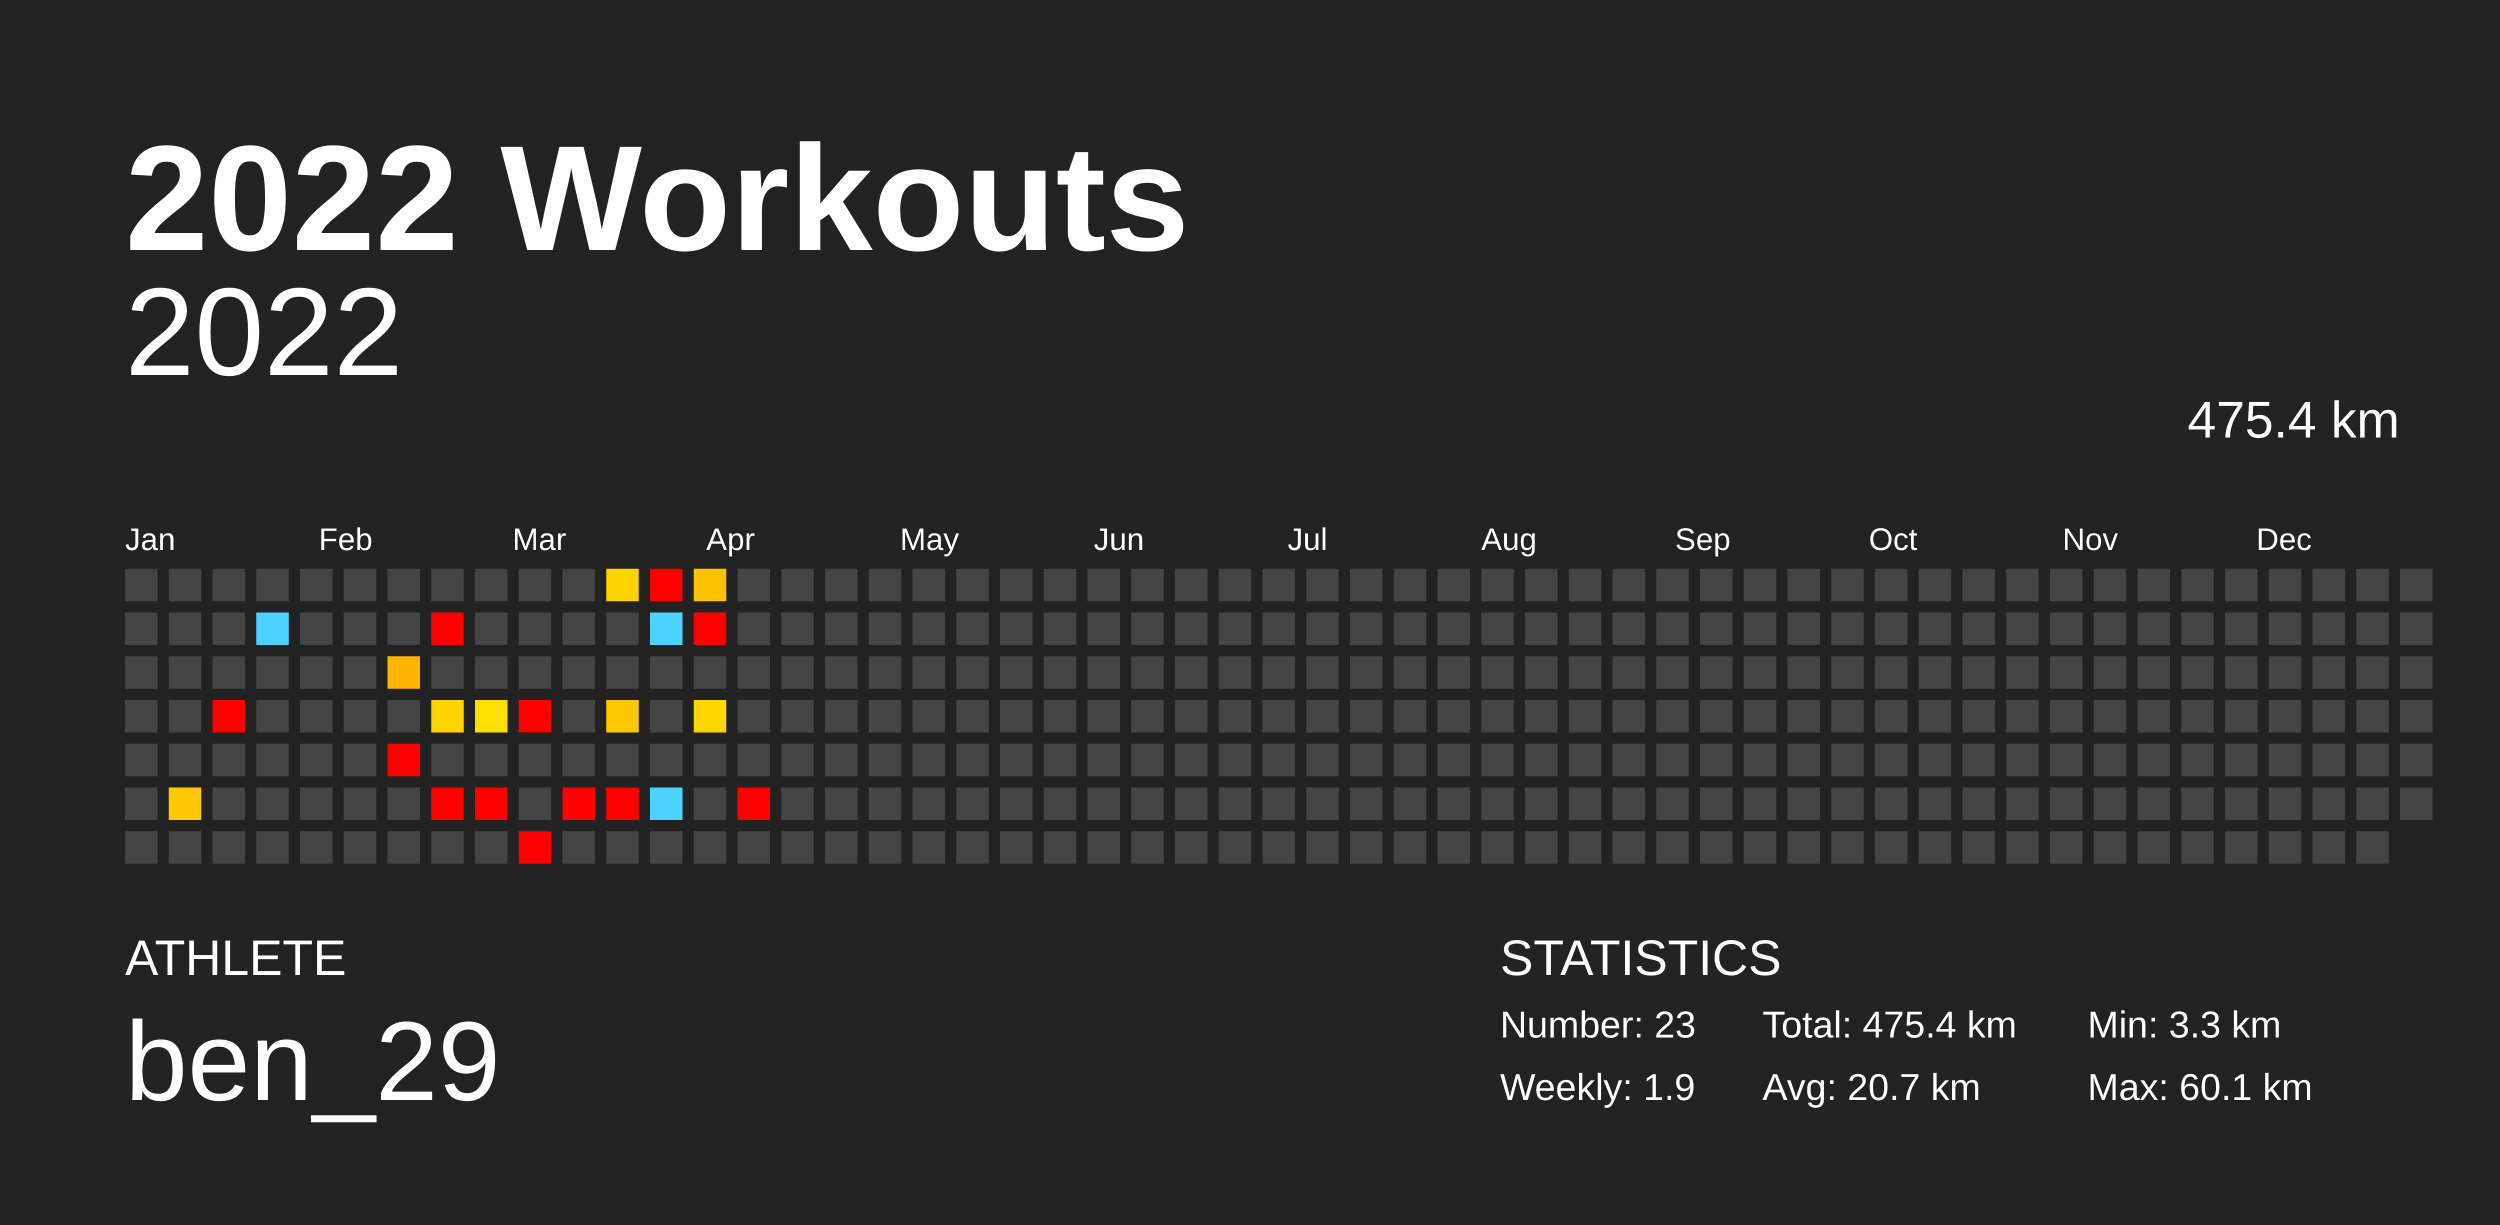
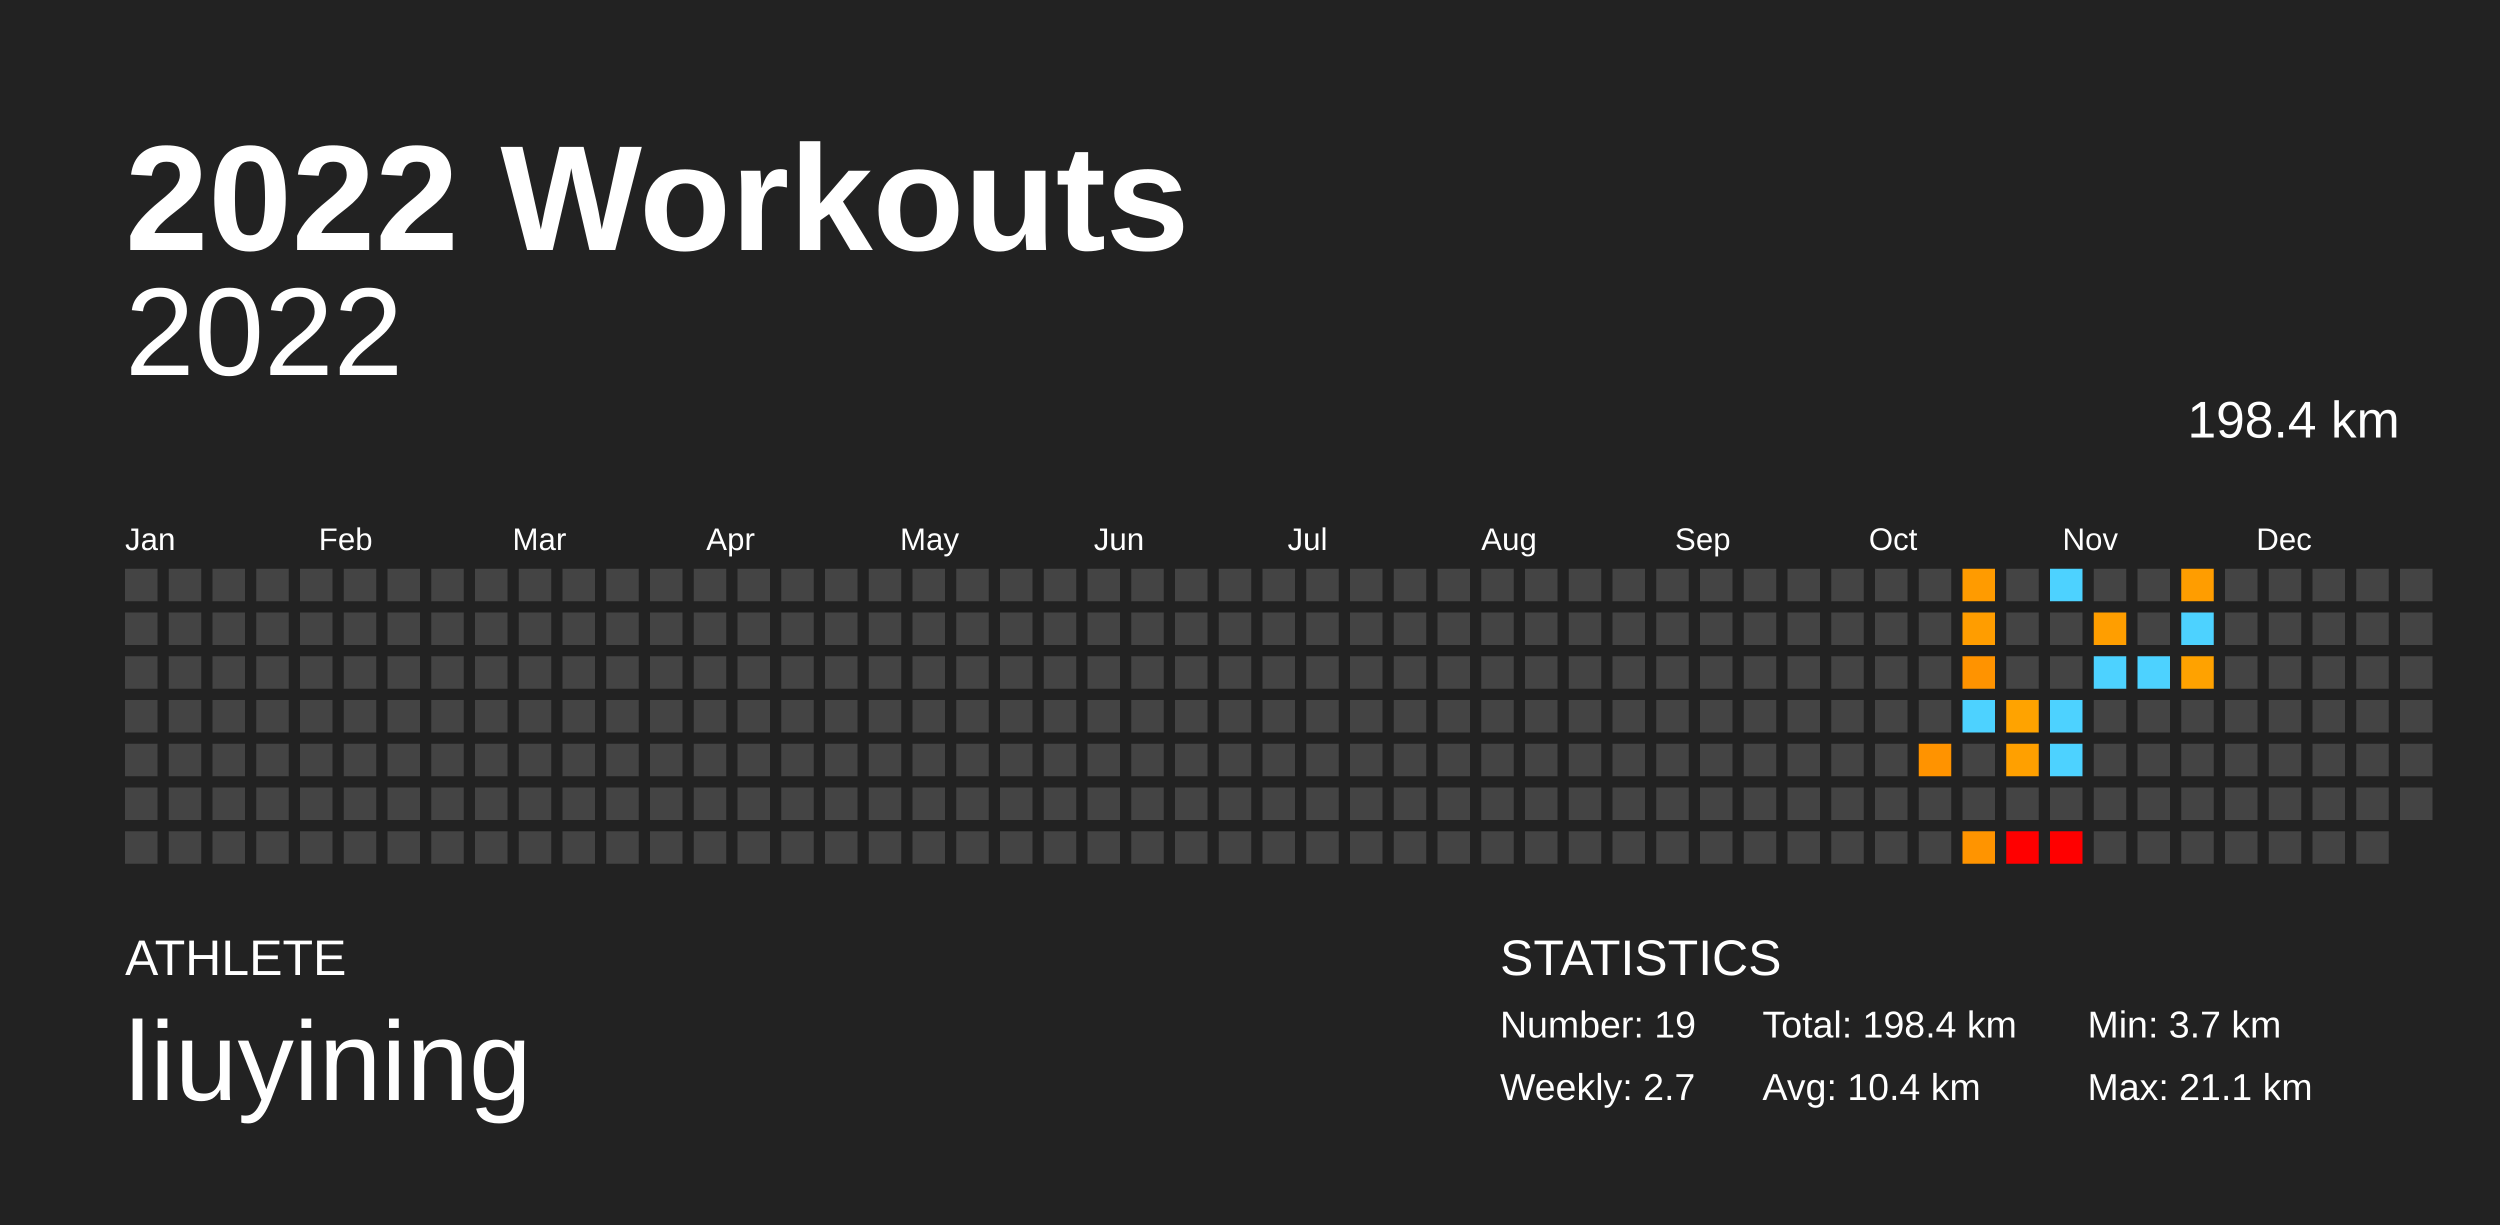
<svg xmlns="http://www.w3.org/2000/svg" baseProfile="full" height="98mm" version="1.1" viewBox="0,0,200,98" width="200mm">
  <defs />
  <rect fill="#222222" height="98" width="200" x="0" y="0" />
  <text fill="#FFFFFF" style="font-size:12px; font-family:Arial; font-weight:bold;" x="10" y="20">2022 Workouts</text>
  <text fill="#FFFFFF" style="font-size:4px; font-family:Arial" x="10" y="78">ATHLETE</text>
-   <text fill="#FFFFFF" style="font-size:9px; font-family:Arial" x="10" y="88">ben_29</text>
+   <text fill="#FFFFFF" style="font-size:9px; font-family:Arial" x="10" y="88">liuyining</text>
  <text fill="#FFFFFF" style="font-size:4px; font-family:Arial" x="120" y="78">STATISTICS</text>
-   <text fill="#FFFFFF" style="font-size:3px; font-family:Arial" x="120" y="83">Number: 23</text>
-   <text fill="#FFFFFF" style="font-size:3px; font-family:Arial" x="120" y="88">Weekly: 1.9</text>
-   <text fill="#FFFFFF" style="font-size:3px; font-family:Arial" x="141" y="83">Total: 475.4 km</text>
-   <text fill="#FFFFFF" style="font-size:3px; font-family:Arial" x="141" y="88">Avg: 20.7 km</text>
-   <text fill="#FFFFFF" style="font-size:3px; font-family:Arial" x="167" y="83">Min: 3.3 km</text>
-   <text fill="#FFFFFF" style="font-size:3px; font-family:Arial" x="167" y="88">Max: 60.1 km</text>
+   <text fill="#FFFFFF" style="font-size:3px; font-family:Arial" x="120" y="83">Number: 19</text>
+   <text fill="#FFFFFF" style="font-size:3px; font-family:Arial" x="120" y="88">Weekly: 2.7</text>
+   <text fill="#FFFFFF" style="font-size:3px; font-family:Arial" x="141" y="83">Total: 198.4 km</text>
+   <text fill="#FFFFFF" style="font-size:3px; font-family:Arial" x="141" y="88">Avg: 10.4 km</text>
+   <text fill="#FFFFFF" style="font-size:3px; font-family:Arial" x="167" y="83">Min: 3.7 km</text>
+   <text fill="#FFFFFF" style="font-size:3px; font-family:Arial" x="167" y="88">Max: 21.1 km</text>
  <text alignment-baseline="hanging" fill="#FFFFFF" style="font-size:10.0px; font-family:Arial;" x="10" y="30">2022</text>
-   <text alignment-baseline="hanging" fill="#FFFFFF" style="font-size:4.125px; font-family:Arial;" x="175" y="35">475.4 km</text>
+   <text alignment-baseline="hanging" fill="#FFFFFF" style="font-size:4.125px; font-family:Arial;" x="175" y="35">198.4 km</text>
  <text fill="#FFFFFF" style="font-size:2.5px; font-family:Arial" x="10.0" y="44">Jan</text>
  <text fill="#FFFFFF" style="font-size:2.5px; font-family:Arial" x="25.5" y="44">Feb</text>
  <text fill="#FFFFFF" style="font-size:2.5px; font-family:Arial" x="41.0" y="44">Mar</text>
  <text fill="#FFFFFF" style="font-size:2.5px; font-family:Arial" x="56.5" y="44">Apr</text>
  <text fill="#FFFFFF" style="font-size:2.5px; font-family:Arial" x="72.0" y="44">May</text>
  <text fill="#FFFFFF" style="font-size:2.5px; font-family:Arial" x="87.5" y="44">Jun</text>
  <text fill="#FFFFFF" style="font-size:2.5px; font-family:Arial" x="103.0" y="44">Jul</text>
  <text fill="#FFFFFF" style="font-size:2.5px; font-family:Arial" x="118.5" y="44">Aug</text>
  <text fill="#FFFFFF" style="font-size:2.5px; font-family:Arial" x="134.0" y="44">Sep</text>
  <text fill="#FFFFFF" style="font-size:2.5px; font-family:Arial" x="149.5" y="44">Oct</text>
  <text fill="#FFFFFF" style="font-size:2.5px; font-family:Arial" x="165.0" y="44">Nov</text>
  <text fill="#FFFFFF" style="font-size:2.5px; font-family:Arial" x="180.5" y="44">Dec</text>
  <rect fill="#444444" height="2.6" width="2.6" x="10.0" y="45.5" />
  <rect fill="#444444" height="2.6" width="2.6" x="10.0" y="49.0" />
  <rect fill="#444444" height="2.6" width="2.6" x="10.0" y="52.5" />
  <rect fill="#444444" height="2.6" width="2.6" x="10.0" y="56.0" />
  <rect fill="#444444" height="2.6" width="2.6" x="10.0" y="59.5" />
  <rect fill="#444444" height="2.6" width="2.6" x="10.0" y="63.0" />
  <rect fill="#444444" height="2.6" width="2.6" x="10.0" y="66.5" />
  <rect fill="#444444" height="2.6" width="2.6" x="13.5" y="45.5" />
  <rect fill="#444444" height="2.6" width="2.6" x="13.5" y="49.0" />
  <rect fill="#444444" height="2.6" width="2.6" x="13.5" y="52.5" />
  <rect fill="#444444" height="2.6" width="2.6" x="13.5" y="56.0" />
  <rect fill="#444444" height="2.6" width="2.6" x="13.5" y="59.5" />
-   <rect fill="#ffc800" height="2.6" width="2.6" x="13.5" y="63.0" />
+   <rect fill="#444444" height="2.6" width="2.6" x="13.5" y="63.0" />
  <rect fill="#444444" height="2.6" width="2.6" x="13.5" y="66.5" />
  <rect fill="#444444" height="2.6" width="2.6" x="17.0" y="45.5" />
  <rect fill="#444444" height="2.6" width="2.6" x="17.0" y="49.0" />
  <rect fill="#444444" height="2.6" width="2.6" x="17.0" y="52.5" />
-   <rect fill="red" height="2.6" width="2.6" x="17.0" y="56.0" />
+   <rect fill="#444444" height="2.6" width="2.6" x="17.0" y="56.0" />
  <rect fill="#444444" height="2.6" width="2.6" x="17.0" y="59.5" />
  <rect fill="#444444" height="2.6" width="2.6" x="17.0" y="63.0" />
  <rect fill="#444444" height="2.6" width="2.6" x="17.0" y="66.5" />
  <rect fill="#444444" height="2.6" width="2.6" x="20.5" y="45.5" />
-   <rect fill="#4dd2ff" height="2.6" width="2.6" x="20.5" y="49.0" />
+   <rect fill="#444444" height="2.6" width="2.6" x="20.5" y="49.0" />
  <rect fill="#444444" height="2.6" width="2.6" x="20.5" y="52.5" />
  <rect fill="#444444" height="2.6" width="2.6" x="20.5" y="56.0" />
  <rect fill="#444444" height="2.6" width="2.6" x="20.5" y="59.5" />
  <rect fill="#444444" height="2.6" width="2.6" x="20.5" y="63.0" />
  <rect fill="#444444" height="2.6" width="2.6" x="20.5" y="66.5" />
  <rect fill="#444444" height="2.6" width="2.6" x="24.0" y="45.5" />
  <rect fill="#444444" height="2.6" width="2.6" x="24.0" y="49.0" />
  <rect fill="#444444" height="2.6" width="2.6" x="24.0" y="52.5" />
  <rect fill="#444444" height="2.6" width="2.6" x="24.0" y="56.0" />
  <rect fill="#444444" height="2.6" width="2.6" x="24.0" y="59.5" />
  <rect fill="#444444" height="2.6" width="2.6" x="24.0" y="63.0" />
  <rect fill="#444444" height="2.6" width="2.6" x="24.0" y="66.5" />
  <rect fill="#444444" height="2.6" width="2.6" x="27.5" y="45.5" />
  <rect fill="#444444" height="2.6" width="2.6" x="27.5" y="49.0" />
  <rect fill="#444444" height="2.6" width="2.6" x="27.5" y="52.5" />
  <rect fill="#444444" height="2.6" width="2.6" x="27.5" y="56.0" />
  <rect fill="#444444" height="2.6" width="2.6" x="27.5" y="59.5" />
  <rect fill="#444444" height="2.6" width="2.6" x="27.5" y="63.0" />
  <rect fill="#444444" height="2.6" width="2.6" x="27.5" y="66.5" />
  <rect fill="#444444" height="2.6" width="2.6" x="31.0" y="45.5" />
  <rect fill="#444444" height="2.6" width="2.6" x="31.0" y="49.0" />
-   <rect fill="#ffb400" height="2.6" width="2.6" x="31.0" y="52.5" />
+   <rect fill="#444444" height="2.6" width="2.6" x="31.0" y="52.5" />
  <rect fill="#444444" height="2.6" width="2.6" x="31.0" y="56.0" />
-   <rect fill="red" height="2.6" width="2.6" x="31.0" y="59.5" />
+   <rect fill="#444444" height="2.6" width="2.6" x="31.0" y="59.5" />
  <rect fill="#444444" height="2.6" width="2.6" x="31.0" y="63.0" />
  <rect fill="#444444" height="2.6" width="2.6" x="31.0" y="66.5" />
  <rect fill="#444444" height="2.6" width="2.6" x="34.5" y="45.5" />
-   <rect fill="red" height="2.6" width="2.6" x="34.5" y="49.0" />
+   <rect fill="#444444" height="2.6" width="2.6" x="34.5" y="49.0" />
  <rect fill="#444444" height="2.6" width="2.6" x="34.5" y="52.5" />
-   <rect fill="#ffd400" height="2.6" width="2.6" x="34.5" y="56.0" />
+   <rect fill="#444444" height="2.6" width="2.6" x="34.5" y="56.0" />
  <rect fill="#444444" height="2.6" width="2.6" x="34.5" y="59.5" />
-   <rect fill="red" height="2.6" width="2.6" x="34.5" y="63.0" />
+   <rect fill="#444444" height="2.6" width="2.6" x="34.5" y="63.0" />
  <rect fill="#444444" height="2.6" width="2.6" x="34.5" y="66.5" />
  <rect fill="#444444" height="2.6" width="2.6" x="38.0" y="45.5" />
  <rect fill="#444444" height="2.6" width="2.6" x="38.0" y="49.0" />
  <rect fill="#444444" height="2.6" width="2.6" x="38.0" y="52.5" />
-   <rect fill="#ffdf00" height="2.6" width="2.6" x="38.0" y="56.0" />
+   <rect fill="#444444" height="2.6" width="2.6" x="38.0" y="56.0" />
  <rect fill="#444444" height="2.6" width="2.6" x="38.0" y="59.5" />
-   <rect fill="red" height="2.6" width="2.6" x="38.0" y="63.0" />
+   <rect fill="#444444" height="2.6" width="2.6" x="38.0" y="63.0" />
  <rect fill="#444444" height="2.6" width="2.6" x="38.0" y="66.5" />
  <rect fill="#444444" height="2.6" width="2.6" x="41.5" y="45.5" />
  <rect fill="#444444" height="2.6" width="2.6" x="41.5" y="49.0" />
  <rect fill="#444444" height="2.6" width="2.6" x="41.5" y="52.5" />
-   <rect fill="red" height="2.6" width="2.6" x="41.5" y="56.0" />
+   <rect fill="#444444" height="2.6" width="2.6" x="41.5" y="56.0" />
  <rect fill="#444444" height="2.6" width="2.6" x="41.5" y="59.5" />
  <rect fill="#444444" height="2.6" width="2.6" x="41.5" y="63.0" />
-   <rect fill="red" height="2.6" width="2.6" x="41.5" y="66.5" />
+   <rect fill="#444444" height="2.6" width="2.6" x="41.5" y="66.5" />
  <rect fill="#444444" height="2.6" width="2.6" x="45.0" y="45.5" />
  <rect fill="#444444" height="2.6" width="2.6" x="45.0" y="49.0" />
  <rect fill="#444444" height="2.6" width="2.6" x="45.0" y="52.5" />
  <rect fill="#444444" height="2.6" width="2.6" x="45.0" y="56.0" />
  <rect fill="#444444" height="2.6" width="2.6" x="45.0" y="59.5" />
-   <rect fill="red" height="2.6" width="2.6" x="45.0" y="63.0" />
+   <rect fill="#444444" height="2.6" width="2.6" x="45.0" y="63.0" />
  <rect fill="#444444" height="2.6" width="2.6" x="45.0" y="66.5" />
-   <rect fill="#ffd300" height="2.6" width="2.6" x="48.5" y="45.5" />
+   <rect fill="#444444" height="2.6" width="2.6" x="48.5" y="45.5" />
  <rect fill="#444444" height="2.6" width="2.6" x="48.5" y="49.0" />
  <rect fill="#444444" height="2.6" width="2.6" x="48.5" y="52.5" />
-   <rect fill="#ffc700" height="2.6" width="2.6" x="48.5" y="56.0" />
+   <rect fill="#444444" height="2.6" width="2.6" x="48.5" y="56.0" />
  <rect fill="#444444" height="2.6" width="2.6" x="48.5" y="59.5" />
-   <rect fill="red" height="2.6" width="2.6" x="48.5" y="63.0" />
+   <rect fill="#444444" height="2.6" width="2.6" x="48.5" y="63.0" />
  <rect fill="#444444" height="2.6" width="2.6" x="48.5" y="66.5" />
-   <rect fill="red" height="2.6" width="2.6" x="52.0" y="45.5" />
-   <rect fill="#4dd2ff" height="2.6" width="2.6" x="52.0" y="49.0" />
+   <rect fill="#444444" height="2.6" width="2.6" x="52.0" y="45.5" />
+   <rect fill="#444444" height="2.6" width="2.6" x="52.0" y="49.0" />
  <rect fill="#444444" height="2.6" width="2.6" x="52.0" y="52.5" />
  <rect fill="#444444" height="2.6" width="2.6" x="52.0" y="56.0" />
  <rect fill="#444444" height="2.6" width="2.6" x="52.0" y="59.5" />
-   <rect fill="#4dd2ff" height="2.6" width="2.6" x="52.0" y="63.0" />
+   <rect fill="#444444" height="2.6" width="2.6" x="52.0" y="63.0" />
  <rect fill="#444444" height="2.6" width="2.6" x="52.0" y="66.5" />
-   <rect fill="#ffc100" height="2.6" width="2.6" x="55.5" y="45.5" />
-   <rect fill="red" height="2.6" width="2.6" x="55.5" y="49.0" />
+   <rect fill="#444444" height="2.6" width="2.6" x="55.5" y="45.5" />
+   <rect fill="#444444" height="2.6" width="2.6" x="55.5" y="49.0" />
  <rect fill="#444444" height="2.6" width="2.6" x="55.5" y="52.5" />
-   <rect fill="#ffd700" height="2.6" width="2.6" x="55.5" y="56.0" />
+   <rect fill="#444444" height="2.6" width="2.6" x="55.5" y="56.0" />
  <rect fill="#444444" height="2.6" width="2.6" x="55.5" y="59.5" />
  <rect fill="#444444" height="2.6" width="2.6" x="55.5" y="63.0" />
  <rect fill="#444444" height="2.6" width="2.6" x="55.5" y="66.5" />
  <rect fill="#444444" height="2.6" width="2.6" x="59.0" y="45.5" />
  <rect fill="#444444" height="2.6" width="2.6" x="59.0" y="49.0" />
  <rect fill="#444444" height="2.6" width="2.6" x="59.0" y="52.5" />
  <rect fill="#444444" height="2.6" width="2.6" x="59.0" y="56.0" />
  <rect fill="#444444" height="2.6" width="2.6" x="59.0" y="59.5" />
-   <rect fill="red" height="2.6" width="2.6" x="59.0" y="63.0" />
+   <rect fill="#444444" height="2.6" width="2.6" x="59.0" y="63.0" />
  <rect fill="#444444" height="2.6" width="2.6" x="59.0" y="66.5" />
  <rect fill="#444444" height="2.6" width="2.6" x="62.5" y="45.5" />
  <rect fill="#444444" height="2.6" width="2.6" x="62.5" y="49.0" />
  <rect fill="#444444" height="2.6" width="2.6" x="62.5" y="52.5" />
  <rect fill="#444444" height="2.6" width="2.6" x="62.5" y="56.0" />
  <rect fill="#444444" height="2.6" width="2.6" x="62.5" y="59.5" />
  <rect fill="#444444" height="2.6" width="2.6" x="62.5" y="63.0" />
  <rect fill="#444444" height="2.6" width="2.6" x="62.5" y="66.5" />
  <rect fill="#444444" height="2.6" width="2.6" x="66.0" y="45.5" />
  <rect fill="#444444" height="2.6" width="2.6" x="66.0" y="49.0" />
  <rect fill="#444444" height="2.6" width="2.6" x="66.0" y="52.5" />
  <rect fill="#444444" height="2.6" width="2.6" x="66.0" y="56.0" />
  <rect fill="#444444" height="2.6" width="2.6" x="66.0" y="59.5" />
  <rect fill="#444444" height="2.6" width="2.6" x="66.0" y="63.0" />
  <rect fill="#444444" height="2.6" width="2.6" x="66.0" y="66.5" />
  <rect fill="#444444" height="2.6" width="2.6" x="69.5" y="45.5" />
  <rect fill="#444444" height="2.6" width="2.6" x="69.5" y="49.0" />
  <rect fill="#444444" height="2.6" width="2.6" x="69.5" y="52.5" />
  <rect fill="#444444" height="2.6" width="2.6" x="69.5" y="56.0" />
  <rect fill="#444444" height="2.6" width="2.6" x="69.5" y="59.5" />
  <rect fill="#444444" height="2.6" width="2.6" x="69.5" y="63.0" />
  <rect fill="#444444" height="2.6" width="2.6" x="69.5" y="66.5" />
  <rect fill="#444444" height="2.6" width="2.6" x="73.0" y="45.5" />
  <rect fill="#444444" height="2.6" width="2.6" x="73.0" y="49.0" />
  <rect fill="#444444" height="2.6" width="2.6" x="73.0" y="52.5" />
  <rect fill="#444444" height="2.6" width="2.6" x="73.0" y="56.0" />
  <rect fill="#444444" height="2.6" width="2.6" x="73.0" y="59.5" />
  <rect fill="#444444" height="2.6" width="2.6" x="73.0" y="63.0" />
  <rect fill="#444444" height="2.6" width="2.6" x="73.0" y="66.5" />
  <rect fill="#444444" height="2.6" width="2.6" x="76.5" y="45.5" />
  <rect fill="#444444" height="2.6" width="2.6" x="76.5" y="49.0" />
  <rect fill="#444444" height="2.6" width="2.6" x="76.5" y="52.5" />
  <rect fill="#444444" height="2.6" width="2.6" x="76.5" y="56.0" />
  <rect fill="#444444" height="2.6" width="2.6" x="76.5" y="59.5" />
  <rect fill="#444444" height="2.6" width="2.6" x="76.5" y="63.0" />
  <rect fill="#444444" height="2.6" width="2.6" x="76.5" y="66.5" />
  <rect fill="#444444" height="2.6" width="2.6" x="80.0" y="45.5" />
  <rect fill="#444444" height="2.6" width="2.6" x="80.0" y="49.0" />
  <rect fill="#444444" height="2.6" width="2.6" x="80.0" y="52.5" />
  <rect fill="#444444" height="2.6" width="2.6" x="80.0" y="56.0" />
  <rect fill="#444444" height="2.6" width="2.6" x="80.0" y="59.5" />
  <rect fill="#444444" height="2.6" width="2.6" x="80.0" y="63.0" />
  <rect fill="#444444" height="2.6" width="2.6" x="80.0" y="66.5" />
  <rect fill="#444444" height="2.6" width="2.6" x="83.5" y="45.5" />
  <rect fill="#444444" height="2.6" width="2.6" x="83.5" y="49.0" />
  <rect fill="#444444" height="2.6" width="2.6" x="83.5" y="52.5" />
  <rect fill="#444444" height="2.6" width="2.6" x="83.5" y="56.0" />
  <rect fill="#444444" height="2.6" width="2.6" x="83.5" y="59.5" />
  <rect fill="#444444" height="2.6" width="2.6" x="83.5" y="63.0" />
  <rect fill="#444444" height="2.6" width="2.6" x="83.5" y="66.5" />
  <rect fill="#444444" height="2.6" width="2.6" x="87.0" y="45.5" />
  <rect fill="#444444" height="2.6" width="2.6" x="87.0" y="49.0" />
  <rect fill="#444444" height="2.6" width="2.6" x="87.0" y="52.5" />
  <rect fill="#444444" height="2.6" width="2.6" x="87.0" y="56.0" />
  <rect fill="#444444" height="2.6" width="2.6" x="87.0" y="59.5" />
  <rect fill="#444444" height="2.6" width="2.6" x="87.0" y="63.0" />
  <rect fill="#444444" height="2.6" width="2.6" x="87.0" y="66.5" />
  <rect fill="#444444" height="2.6" width="2.6" x="90.5" y="45.5" />
  <rect fill="#444444" height="2.6" width="2.6" x="90.5" y="49.0" />
  <rect fill="#444444" height="2.6" width="2.6" x="90.5" y="52.5" />
  <rect fill="#444444" height="2.6" width="2.6" x="90.5" y="56.0" />
  <rect fill="#444444" height="2.6" width="2.6" x="90.5" y="59.5" />
  <rect fill="#444444" height="2.6" width="2.6" x="90.5" y="63.0" />
  <rect fill="#444444" height="2.6" width="2.6" x="90.5" y="66.5" />
  <rect fill="#444444" height="2.6" width="2.6" x="94.0" y="45.5" />
  <rect fill="#444444" height="2.6" width="2.6" x="94.0" y="49.0" />
  <rect fill="#444444" height="2.6" width="2.6" x="94.0" y="52.5" />
  <rect fill="#444444" height="2.6" width="2.6" x="94.0" y="56.0" />
  <rect fill="#444444" height="2.6" width="2.6" x="94.0" y="59.5" />
  <rect fill="#444444" height="2.6" width="2.6" x="94.0" y="63.0" />
  <rect fill="#444444" height="2.6" width="2.6" x="94.0" y="66.5" />
  <rect fill="#444444" height="2.6" width="2.6" x="97.5" y="45.5" />
  <rect fill="#444444" height="2.6" width="2.6" x="97.5" y="49.0" />
  <rect fill="#444444" height="2.6" width="2.6" x="97.5" y="52.5" />
  <rect fill="#444444" height="2.6" width="2.6" x="97.5" y="56.0" />
  <rect fill="#444444" height="2.6" width="2.6" x="97.5" y="59.5" />
  <rect fill="#444444" height="2.6" width="2.6" x="97.5" y="63.0" />
  <rect fill="#444444" height="2.6" width="2.6" x="97.5" y="66.5" />
  <rect fill="#444444" height="2.6" width="2.6" x="101.0" y="45.5" />
  <rect fill="#444444" height="2.6" width="2.6" x="101.0" y="49.0" />
  <rect fill="#444444" height="2.6" width="2.6" x="101.0" y="52.5" />
  <rect fill="#444444" height="2.6" width="2.6" x="101.0" y="56.0" />
  <rect fill="#444444" height="2.6" width="2.6" x="101.0" y="59.5" />
  <rect fill="#444444" height="2.6" width="2.6" x="101.0" y="63.0" />
  <rect fill="#444444" height="2.6" width="2.6" x="101.0" y="66.5" />
  <rect fill="#444444" height="2.6" width="2.6" x="104.5" y="45.5" />
  <rect fill="#444444" height="2.6" width="2.6" x="104.5" y="49.0" />
  <rect fill="#444444" height="2.6" width="2.6" x="104.5" y="52.5" />
  <rect fill="#444444" height="2.6" width="2.6" x="104.5" y="56.0" />
  <rect fill="#444444" height="2.6" width="2.6" x="104.5" y="59.5" />
  <rect fill="#444444" height="2.6" width="2.6" x="104.5" y="63.0" />
  <rect fill="#444444" height="2.6" width="2.6" x="104.5" y="66.5" />
  <rect fill="#444444" height="2.6" width="2.6" x="108.0" y="45.5" />
  <rect fill="#444444" height="2.6" width="2.6" x="108.0" y="49.0" />
  <rect fill="#444444" height="2.6" width="2.6" x="108.0" y="52.5" />
  <rect fill="#444444" height="2.6" width="2.6" x="108.0" y="56.0" />
  <rect fill="#444444" height="2.6" width="2.6" x="108.0" y="59.5" />
  <rect fill="#444444" height="2.6" width="2.6" x="108.0" y="63.0" />
  <rect fill="#444444" height="2.6" width="2.6" x="108.0" y="66.5" />
  <rect fill="#444444" height="2.6" width="2.6" x="111.5" y="45.5" />
  <rect fill="#444444" height="2.6" width="2.6" x="111.5" y="49.0" />
  <rect fill="#444444" height="2.6" width="2.6" x="111.5" y="52.5" />
  <rect fill="#444444" height="2.6" width="2.6" x="111.5" y="56.0" />
  <rect fill="#444444" height="2.6" width="2.6" x="111.5" y="59.5" />
  <rect fill="#444444" height="2.6" width="2.6" x="111.5" y="63.0" />
  <rect fill="#444444" height="2.6" width="2.6" x="111.5" y="66.5" />
  <rect fill="#444444" height="2.6" width="2.6" x="115.0" y="45.5" />
  <rect fill="#444444" height="2.6" width="2.6" x="115.0" y="49.0" />
  <rect fill="#444444" height="2.6" width="2.6" x="115.0" y="52.5" />
  <rect fill="#444444" height="2.6" width="2.6" x="115.0" y="56.0" />
  <rect fill="#444444" height="2.6" width="2.6" x="115.0" y="59.5" />
  <rect fill="#444444" height="2.6" width="2.6" x="115.0" y="63.0" />
  <rect fill="#444444" height="2.6" width="2.6" x="115.0" y="66.5" />
  <rect fill="#444444" height="2.6" width="2.6" x="118.5" y="45.5" />
  <rect fill="#444444" height="2.6" width="2.6" x="118.5" y="49.0" />
  <rect fill="#444444" height="2.6" width="2.6" x="118.5" y="52.5" />
  <rect fill="#444444" height="2.6" width="2.6" x="118.5" y="56.0" />
  <rect fill="#444444" height="2.6" width="2.6" x="118.5" y="59.5" />
  <rect fill="#444444" height="2.6" width="2.6" x="118.5" y="63.0" />
  <rect fill="#444444" height="2.6" width="2.6" x="118.5" y="66.5" />
  <rect fill="#444444" height="2.6" width="2.6" x="122.0" y="45.5" />
  <rect fill="#444444" height="2.6" width="2.6" x="122.0" y="49.0" />
  <rect fill="#444444" height="2.6" width="2.6" x="122.0" y="52.5" />
  <rect fill="#444444" height="2.6" width="2.6" x="122.0" y="56.0" />
  <rect fill="#444444" height="2.6" width="2.6" x="122.0" y="59.5" />
  <rect fill="#444444" height="2.6" width="2.6" x="122.0" y="63.0" />
  <rect fill="#444444" height="2.6" width="2.6" x="122.0" y="66.5" />
  <rect fill="#444444" height="2.6" width="2.6" x="125.5" y="45.5" />
  <rect fill="#444444" height="2.6" width="2.6" x="125.5" y="49.0" />
  <rect fill="#444444" height="2.6" width="2.6" x="125.5" y="52.5" />
  <rect fill="#444444" height="2.6" width="2.6" x="125.5" y="56.0" />
  <rect fill="#444444" height="2.6" width="2.6" x="125.5" y="59.5" />
  <rect fill="#444444" height="2.6" width="2.6" x="125.5" y="63.0" />
  <rect fill="#444444" height="2.6" width="2.6" x="125.5" y="66.5" />
  <rect fill="#444444" height="2.6" width="2.6" x="129.0" y="45.5" />
  <rect fill="#444444" height="2.6" width="2.6" x="129.0" y="49.0" />
  <rect fill="#444444" height="2.6" width="2.6" x="129.0" y="52.5" />
  <rect fill="#444444" height="2.6" width="2.6" x="129.0" y="56.0" />
  <rect fill="#444444" height="2.6" width="2.6" x="129.0" y="59.5" />
  <rect fill="#444444" height="2.6" width="2.6" x="129.0" y="63.0" />
  <rect fill="#444444" height="2.6" width="2.6" x="129.0" y="66.5" />
  <rect fill="#444444" height="2.6" width="2.6" x="132.5" y="45.5" />
  <rect fill="#444444" height="2.6" width="2.6" x="132.5" y="49.0" />
  <rect fill="#444444" height="2.6" width="2.6" x="132.5" y="52.5" />
  <rect fill="#444444" height="2.6" width="2.6" x="132.5" y="56.0" />
  <rect fill="#444444" height="2.6" width="2.6" x="132.5" y="59.5" />
  <rect fill="#444444" height="2.6" width="2.6" x="132.5" y="63.0" />
  <rect fill="#444444" height="2.6" width="2.6" x="132.5" y="66.5" />
  <rect fill="#444444" height="2.6" width="2.6" x="136.0" y="45.5" />
  <rect fill="#444444" height="2.6" width="2.6" x="136.0" y="49.0" />
  <rect fill="#444444" height="2.6" width="2.6" x="136.0" y="52.5" />
  <rect fill="#444444" height="2.6" width="2.6" x="136.0" y="56.0" />
  <rect fill="#444444" height="2.6" width="2.6" x="136.0" y="59.5" />
  <rect fill="#444444" height="2.6" width="2.6" x="136.0" y="63.0" />
  <rect fill="#444444" height="2.6" width="2.6" x="136.0" y="66.5" />
  <rect fill="#444444" height="2.6" width="2.6" x="139.5" y="45.5" />
  <rect fill="#444444" height="2.6" width="2.6" x="139.5" y="49.0" />
  <rect fill="#444444" height="2.6" width="2.6" x="139.5" y="52.5" />
  <rect fill="#444444" height="2.6" width="2.6" x="139.5" y="56.0" />
  <rect fill="#444444" height="2.6" width="2.6" x="139.5" y="59.5" />
  <rect fill="#444444" height="2.6" width="2.6" x="139.5" y="63.0" />
  <rect fill="#444444" height="2.6" width="2.6" x="139.5" y="66.5" />
  <rect fill="#444444" height="2.6" width="2.6" x="143.0" y="45.5" />
  <rect fill="#444444" height="2.6" width="2.6" x="143.0" y="49.0" />
  <rect fill="#444444" height="2.6" width="2.6" x="143.0" y="52.5" />
  <rect fill="#444444" height="2.6" width="2.6" x="143.0" y="56.0" />
  <rect fill="#444444" height="2.6" width="2.6" x="143.0" y="59.5" />
  <rect fill="#444444" height="2.6" width="2.6" x="143.0" y="63.0" />
  <rect fill="#444444" height="2.6" width="2.6" x="143.0" y="66.5" />
  <rect fill="#444444" height="2.6" width="2.6" x="146.5" y="45.5" />
  <rect fill="#444444" height="2.6" width="2.6" x="146.5" y="49.0" />
  <rect fill="#444444" height="2.6" width="2.6" x="146.5" y="52.5" />
  <rect fill="#444444" height="2.6" width="2.6" x="146.5" y="56.0" />
  <rect fill="#444444" height="2.6" width="2.6" x="146.5" y="59.5" />
  <rect fill="#444444" height="2.6" width="2.6" x="146.5" y="63.0" />
  <rect fill="#444444" height="2.6" width="2.6" x="146.5" y="66.5" />
  <rect fill="#444444" height="2.6" width="2.6" x="150.0" y="45.5" />
  <rect fill="#444444" height="2.6" width="2.6" x="150.0" y="49.0" />
  <rect fill="#444444" height="2.6" width="2.6" x="150.0" y="52.5" />
  <rect fill="#444444" height="2.6" width="2.6" x="150.0" y="56.0" />
  <rect fill="#444444" height="2.6" width="2.6" x="150.0" y="59.5" />
  <rect fill="#444444" height="2.6" width="2.6" x="150.0" y="63.0" />
  <rect fill="#444444" height="2.6" width="2.6" x="150.0" y="66.5" />
  <rect fill="#444444" height="2.6" width="2.6" x="153.5" y="45.5" />
  <rect fill="#444444" height="2.6" width="2.6" x="153.5" y="49.0" />
  <rect fill="#444444" height="2.6" width="2.6" x="153.5" y="52.5" />
  <rect fill="#444444" height="2.6" width="2.6" x="153.5" y="56.0" />
-   <rect fill="#444444" height="2.6" width="2.6" x="153.5" y="59.5" />
+   <rect fill="#ff9300" height="2.6" width="2.6" x="153.5" y="59.5" />
  <rect fill="#444444" height="2.6" width="2.6" x="153.5" y="63.0" />
  <rect fill="#444444" height="2.6" width="2.6" x="153.5" y="66.5" />
-   <rect fill="#444444" height="2.6" width="2.6" x="157.0" y="45.5" />
-   <rect fill="#444444" height="2.6" width="2.6" x="157.0" y="49.0" />
-   <rect fill="#444444" height="2.6" width="2.6" x="157.0" y="52.5" />
-   <rect fill="#444444" height="2.6" width="2.6" x="157.0" y="56.0" />
+   <rect fill="#ff9b00" height="2.6" width="2.6" x="157.0" y="45.5" />
+   <rect fill="#ff9d00" height="2.6" width="2.6" x="157.0" y="49.0" />
+   <rect fill="#ff9300" height="2.6" width="2.6" x="157.0" y="52.5" />
+   <rect fill="#4dd2ff" height="2.6" width="2.6" x="157.0" y="56.0" />
  <rect fill="#444444" height="2.6" width="2.6" x="157.0" y="59.5" />
  <rect fill="#444444" height="2.6" width="2.6" x="157.0" y="63.0" />
-   <rect fill="#444444" height="2.6" width="2.6" x="157.0" y="66.5" />
+   <rect fill="#ff9400" height="2.6" width="2.6" x="157.0" y="66.5" />
  <rect fill="#444444" height="2.6" width="2.6" x="160.5" y="45.5" />
  <rect fill="#444444" height="2.6" width="2.6" x="160.5" y="49.0" />
  <rect fill="#444444" height="2.6" width="2.6" x="160.5" y="52.5" />
-   <rect fill="#444444" height="2.6" width="2.6" x="160.5" y="56.0" />
-   <rect fill="#444444" height="2.6" width="2.6" x="160.5" y="59.5" />
+   <rect fill="#ffa300" height="2.6" width="2.6" x="160.5" y="56.0" />
+   <rect fill="#ffa000" height="2.6" width="2.6" x="160.5" y="59.5" />
  <rect fill="#444444" height="2.6" width="2.6" x="160.5" y="63.0" />
-   <rect fill="#444444" height="2.6" width="2.6" x="160.5" y="66.5" />
-   <rect fill="#444444" height="2.6" width="2.6" x="164.0" y="45.5" />
+   <rect fill="red" height="2.6" width="2.6" x="160.5" y="66.5" />
+   <rect fill="#4dd2ff" height="2.6" width="2.6" x="164.0" y="45.5" />
  <rect fill="#444444" height="2.6" width="2.6" x="164.0" y="49.0" />
  <rect fill="#444444" height="2.6" width="2.6" x="164.0" y="52.5" />
-   <rect fill="#444444" height="2.6" width="2.6" x="164.0" y="56.0" />
-   <rect fill="#444444" height="2.6" width="2.6" x="164.0" y="59.5" />
+   <rect fill="#4dd2ff" height="2.6" width="2.6" x="164.0" y="56.0" />
+   <rect fill="#4dd2ff" height="2.6" width="2.6" x="164.0" y="59.5" />
  <rect fill="#444444" height="2.6" width="2.6" x="164.0" y="63.0" />
-   <rect fill="#444444" height="2.6" width="2.6" x="164.0" y="66.5" />
+   <rect fill="red" height="2.6" width="2.6" x="164.0" y="66.5" />
  <rect fill="#444444" height="2.6" width="2.6" x="167.5" y="45.5" />
-   <rect fill="#444444" height="2.6" width="2.6" x="167.5" y="49.0" />
-   <rect fill="#444444" height="2.6" width="2.6" x="167.5" y="52.5" />
+   <rect fill="#ff9e00" height="2.6" width="2.6" x="167.5" y="49.0" />
+   <rect fill="#4dd2ff" height="2.6" width="2.6" x="167.5" y="52.5" />
  <rect fill="#444444" height="2.6" width="2.6" x="167.5" y="56.0" />
  <rect fill="#444444" height="2.6" width="2.6" x="167.5" y="59.5" />
  <rect fill="#444444" height="2.6" width="2.6" x="167.5" y="63.0" />
  <rect fill="#444444" height="2.6" width="2.6" x="167.5" y="66.5" />
  <rect fill="#444444" height="2.6" width="2.6" x="171.0" y="45.5" />
  <rect fill="#444444" height="2.6" width="2.6" x="171.0" y="49.0" />
-   <rect fill="#444444" height="2.6" width="2.6" x="171.0" y="52.5" />
+   <rect fill="#4dd2ff" height="2.6" width="2.6" x="171.0" y="52.5" />
  <rect fill="#444444" height="2.6" width="2.6" x="171.0" y="56.0" />
  <rect fill="#444444" height="2.6" width="2.6" x="171.0" y="59.5" />
  <rect fill="#444444" height="2.6" width="2.6" x="171.0" y="63.0" />
  <rect fill="#444444" height="2.6" width="2.6" x="171.0" y="66.5" />
-   <rect fill="#444444" height="2.6" width="2.6" x="174.5" y="45.5" />
-   <rect fill="#444444" height="2.6" width="2.6" x="174.5" y="49.0" />
-   <rect fill="#444444" height="2.6" width="2.6" x="174.5" y="52.5" />
+   <rect fill="#ff9d00" height="2.6" width="2.6" x="174.5" y="45.5" />
+   <rect fill="#4dd2ff" height="2.6" width="2.6" x="174.5" y="49.0" />
+   <rect fill="#ffa200" height="2.6" width="2.6" x="174.5" y="52.5" />
  <rect fill="#444444" height="2.6" width="2.6" x="174.5" y="56.0" />
  <rect fill="#444444" height="2.6" width="2.6" x="174.5" y="59.5" />
  <rect fill="#444444" height="2.6" width="2.6" x="174.5" y="63.0" />
  <rect fill="#444444" height="2.6" width="2.6" x="174.5" y="66.5" />
  <rect fill="#444444" height="2.6" width="2.6" x="178.0" y="45.5" />
  <rect fill="#444444" height="2.6" width="2.6" x="178.0" y="49.0" />
  <rect fill="#444444" height="2.6" width="2.6" x="178.0" y="52.5" />
  <rect fill="#444444" height="2.6" width="2.6" x="178.0" y="56.0" />
  <rect fill="#444444" height="2.6" width="2.6" x="178.0" y="59.5" />
  <rect fill="#444444" height="2.6" width="2.6" x="178.0" y="63.0" />
  <rect fill="#444444" height="2.6" width="2.6" x="178.0" y="66.5" />
  <rect fill="#444444" height="2.6" width="2.6" x="181.5" y="45.5" />
  <rect fill="#444444" height="2.6" width="2.6" x="181.5" y="49.0" />
  <rect fill="#444444" height="2.6" width="2.6" x="181.5" y="52.5" />
  <rect fill="#444444" height="2.6" width="2.6" x="181.5" y="56.0" />
  <rect fill="#444444" height="2.6" width="2.6" x="181.5" y="59.5" />
  <rect fill="#444444" height="2.6" width="2.6" x="181.5" y="63.0" />
  <rect fill="#444444" height="2.6" width="2.6" x="181.5" y="66.5" />
  <rect fill="#444444" height="2.6" width="2.6" x="185.0" y="45.5" />
  <rect fill="#444444" height="2.6" width="2.6" x="185.0" y="49.0" />
  <rect fill="#444444" height="2.6" width="2.6" x="185.0" y="52.5" />
  <rect fill="#444444" height="2.6" width="2.6" x="185.0" y="56.0" />
  <rect fill="#444444" height="2.6" width="2.6" x="185.0" y="59.5" />
  <rect fill="#444444" height="2.6" width="2.6" x="185.0" y="63.0" />
  <rect fill="#444444" height="2.6" width="2.6" x="185.0" y="66.5" />
  <rect fill="#444444" height="2.6" width="2.6" x="188.5" y="45.5" />
  <rect fill="#444444" height="2.6" width="2.6" x="188.5" y="49.0" />
  <rect fill="#444444" height="2.6" width="2.6" x="188.5" y="52.5" />
  <rect fill="#444444" height="2.6" width="2.6" x="188.5" y="56.0" />
  <rect fill="#444444" height="2.6" width="2.6" x="188.5" y="59.5" />
  <rect fill="#444444" height="2.6" width="2.6" x="188.5" y="63.0" />
  <rect fill="#444444" height="2.6" width="2.6" x="188.5" y="66.5" />
  <rect fill="#444444" height="2.6" width="2.6" x="192.0" y="45.5" />
  <rect fill="#444444" height="2.6" width="2.6" x="192.0" y="49.0" />
  <rect fill="#444444" height="2.6" width="2.6" x="192.0" y="52.5" />
  <rect fill="#444444" height="2.6" width="2.6" x="192.0" y="56.0" />
  <rect fill="#444444" height="2.6" width="2.6" x="192.0" y="59.5" />
  <rect fill="#444444" height="2.6" width="2.6" x="192.0" y="63.0" />
</svg>
